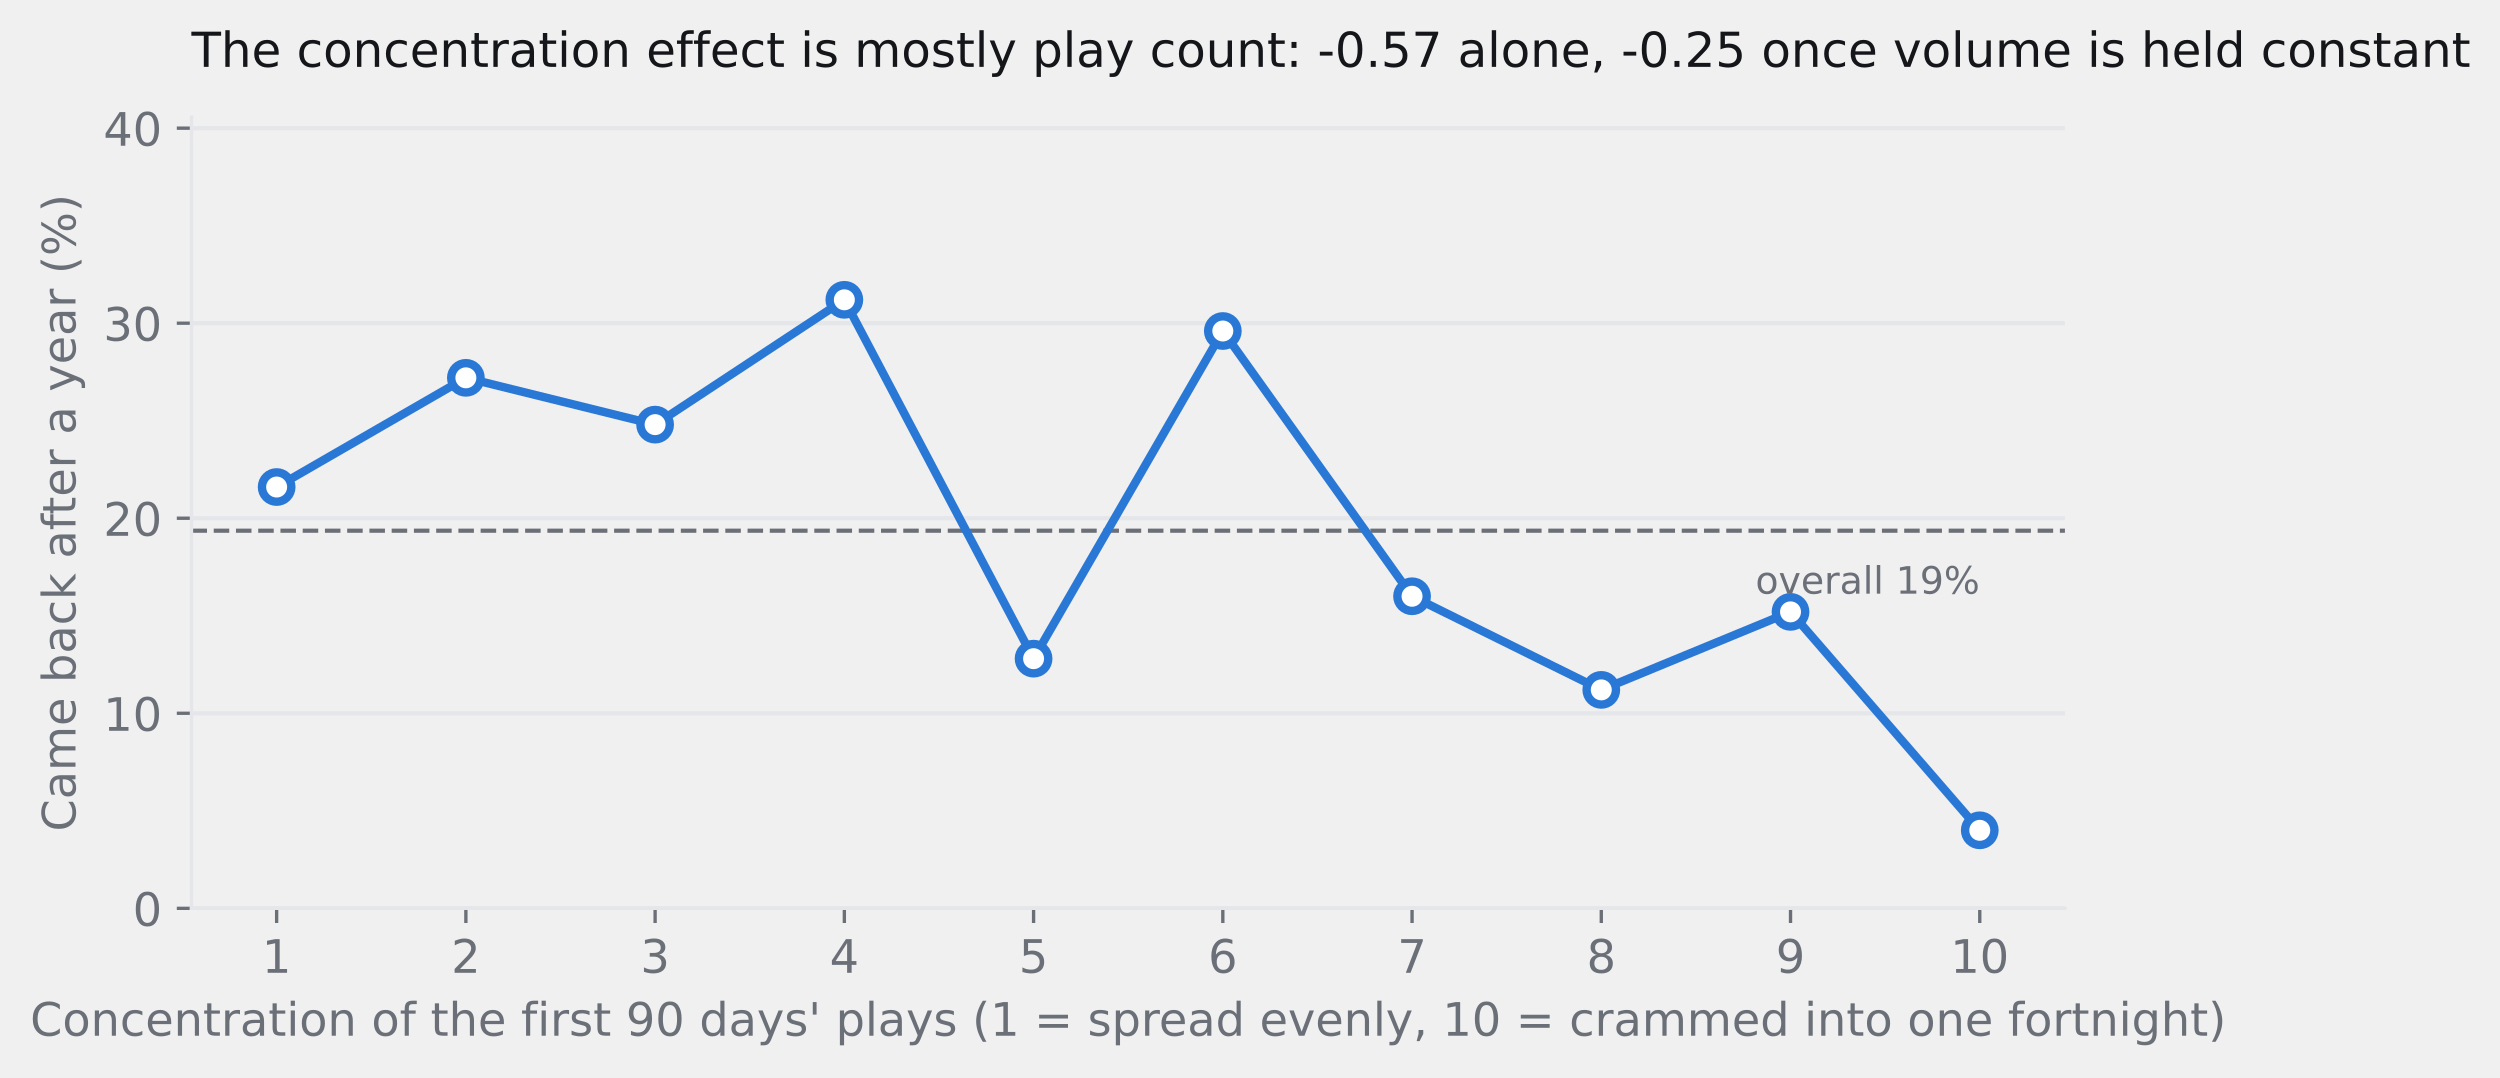
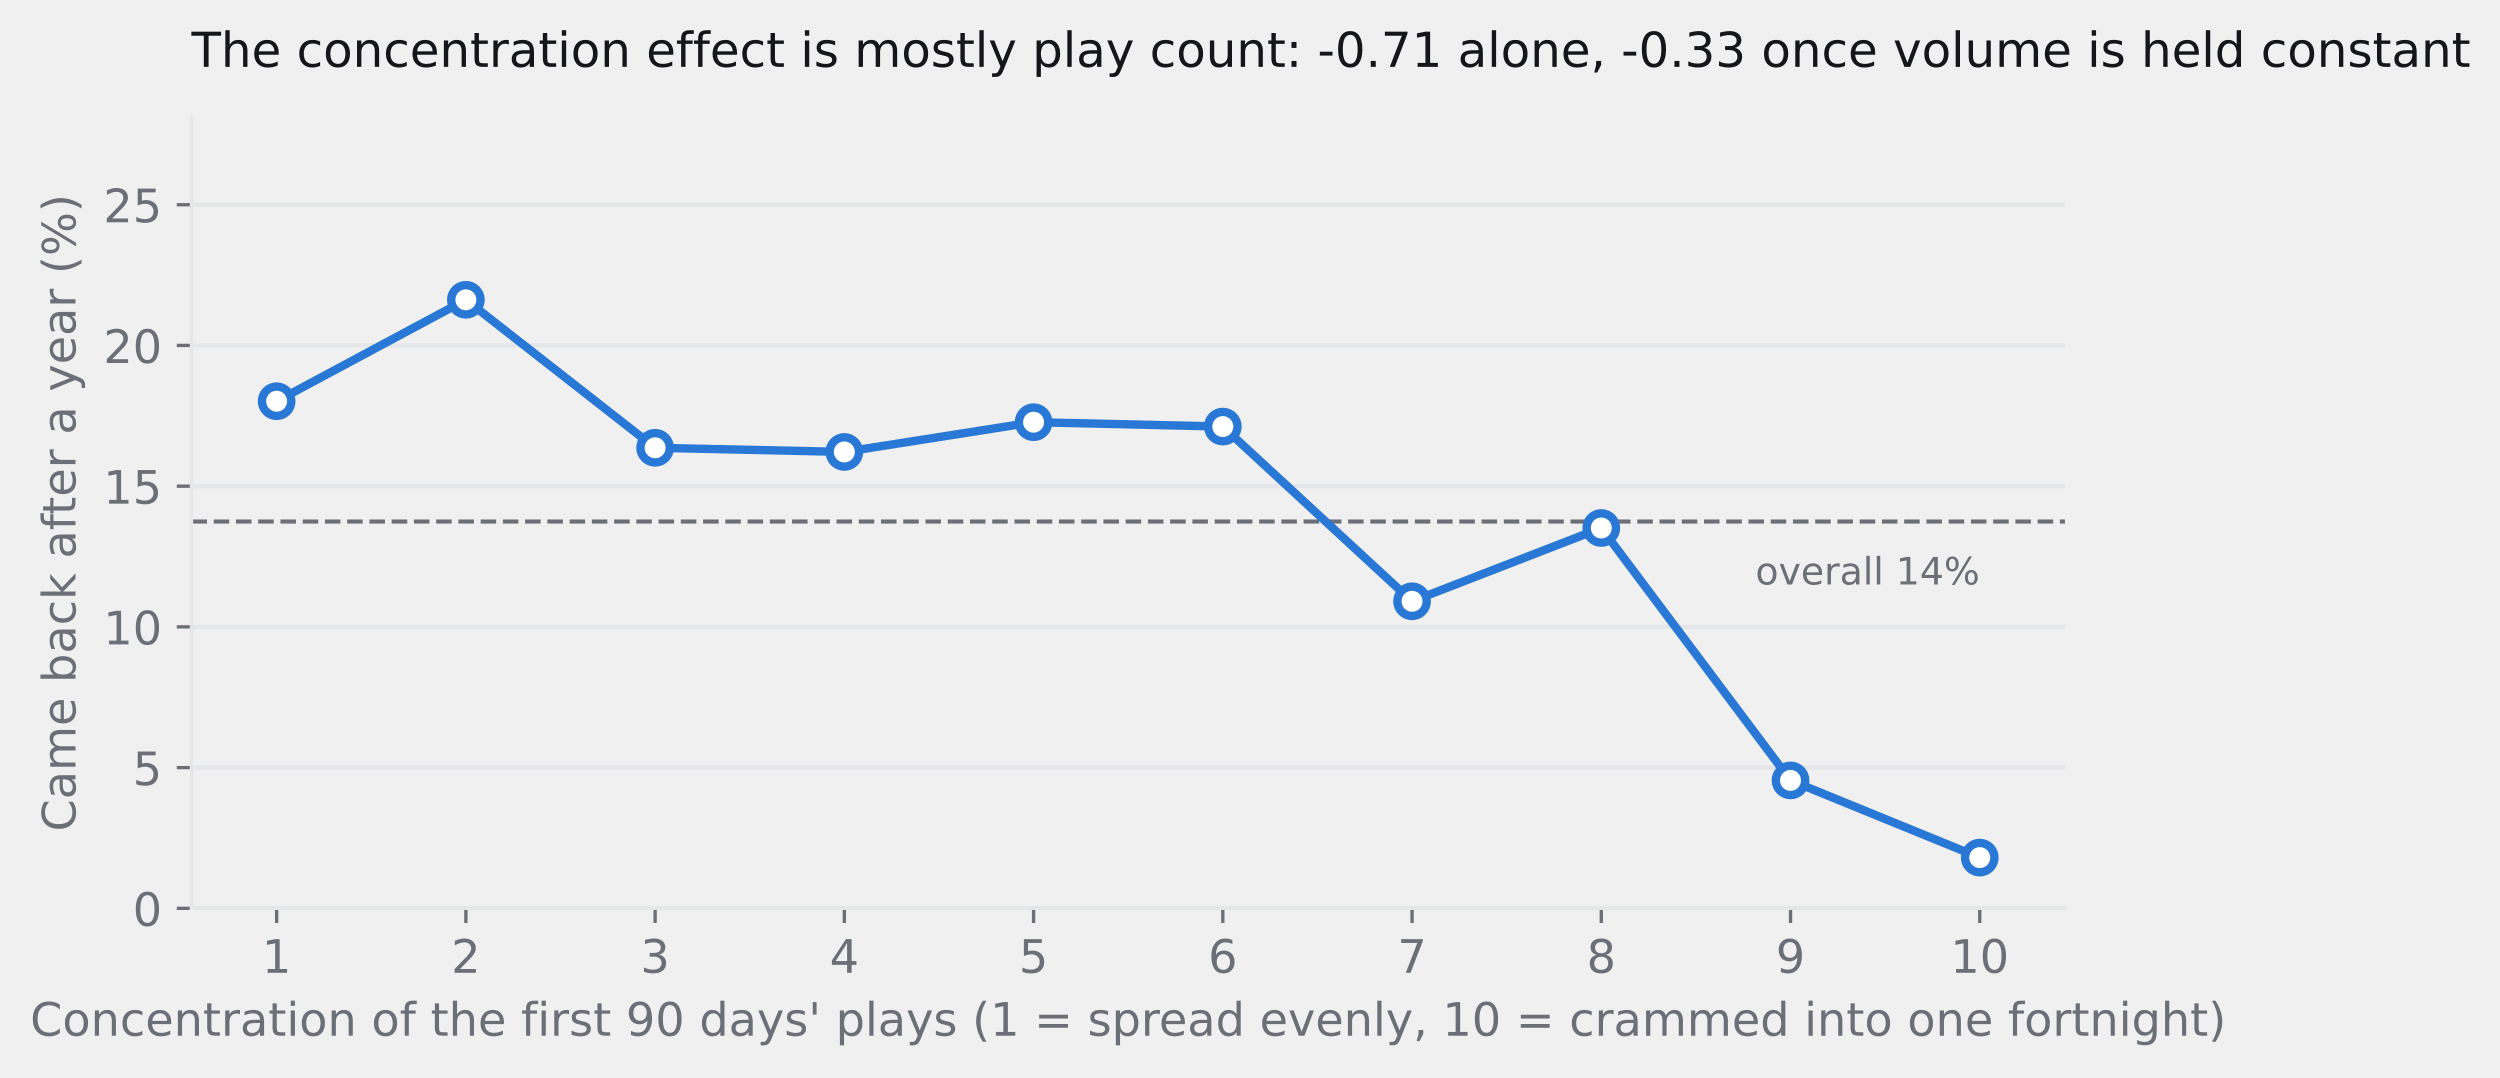
<svg xmlns="http://www.w3.org/2000/svg" xmlns:xlink="http://www.w3.org/1999/xlink" width="595.698pt" height="256.635pt" viewBox="0 0 595.698 256.635" version="1.1">
  <defs>
    <style type="text/css">*{stroke-linejoin: round; stroke-linecap: butt}</style>
  </defs>
  <g id="figure_1">
    <g id="patch_1">
      <path d="M 0 256.635  L 595.698 256.635  L 595.698 -0  L 0 -0  L 0 256.635  z " style="fill: none" />
    </g>
    <g id="axes_1">
      <g id="patch_2">
        <path d="M 45.626 216.434  L 492.026 216.434  L 492.026 27.938  L 45.626 27.938  L 45.626 216.434  z " style="fill: none" />
      </g>
      <g id="matplotlib.axis_1">
        <g id="xtick_1">
          <g id="line2d_1">
            <defs>
              <path id="m1d3ef57451" d="M 0 0  L 0 3.5  " style="stroke: #6b7078; stroke-width: 0.8" />
            </defs>
            <g>
              <use xlink:href="#m1d3ef57451" x="65.917" y="216.434" style="fill: #6b7078; stroke: #6b7078; stroke-width: 0.8" />
            </g>
          </g>
          <g id="text_1">
            <text style="font-size: 11px; font-family: 'DejaVu Sans'; text-anchor: middle; fill: #6b7078" x="65.917" y="231.792" transform="rotate(-0 65.91732 231.7916)">1</text>
          </g>
        </g>
        <g id="xtick_2">
          <g id="line2d_2">
            <g>
              <use xlink:href="#m1d3ef57451" x="111.008" y="216.434" style="fill: #6b7078; stroke: #6b7078; stroke-width: 0.8" />
            </g>
          </g>
          <g id="text_2">
            <text style="font-size: 11px; font-family: 'DejaVu Sans'; text-anchor: middle; fill: #6b7078" x="111.008" y="231.792" transform="rotate(-0 111.0082 231.7916)">2</text>
          </g>
        </g>
        <g id="xtick_3">
          <g id="line2d_3">
            <g>
              <use xlink:href="#m1d3ef57451" x="156.099" y="216.434" style="fill: #6b7078; stroke: #6b7078; stroke-width: 0.8" />
            </g>
          </g>
          <g id="text_3">
            <text style="font-size: 11px; font-family: 'DejaVu Sans'; text-anchor: middle; fill: #6b7078" x="156.099" y="231.792" transform="rotate(-0 156.0991 231.7916)">3</text>
          </g>
        </g>
        <g id="xtick_4">
          <g id="line2d_4">
            <g>
              <use xlink:href="#m1d3ef57451" x="201.19" y="216.434" style="fill: #6b7078; stroke: #6b7078; stroke-width: 0.8" />
            </g>
          </g>
          <g id="text_4">
            <text style="font-size: 11px; font-family: 'DejaVu Sans'; text-anchor: middle; fill: #6b7078" x="201.19" y="231.792" transform="rotate(-0 201.19 231.7916)">4</text>
          </g>
        </g>
        <g id="xtick_5">
          <g id="line2d_5">
            <g>
              <use xlink:href="#m1d3ef57451" x="246.281" y="216.434" style="fill: #6b7078; stroke: #6b7078; stroke-width: 0.8" />
            </g>
          </g>
          <g id="text_5">
            <text style="font-size: 11px; font-family: 'DejaVu Sans'; text-anchor: middle; fill: #6b7078" x="246.281" y="231.792" transform="rotate(-0 246.281 231.7916)">5</text>
          </g>
        </g>
        <g id="xtick_6">
          <g id="line2d_6">
            <g>
              <use xlink:href="#m1d3ef57451" x="291.372" y="216.434" style="fill: #6b7078; stroke: #6b7078; stroke-width: 0.8" />
            </g>
          </g>
          <g id="text_6">
            <text style="font-size: 11px; font-family: 'DejaVu Sans'; text-anchor: middle; fill: #6b7078" x="291.372" y="231.792" transform="rotate(-0 291.3719 231.7916)">6</text>
          </g>
        </g>
        <g id="xtick_7">
          <g id="line2d_7">
            <g>
              <use xlink:href="#m1d3ef57451" x="336.463" y="216.434" style="fill: #6b7078; stroke: #6b7078; stroke-width: 0.8" />
            </g>
          </g>
          <g id="text_7">
            <text style="font-size: 11px; font-family: 'DejaVu Sans'; text-anchor: middle; fill: #6b7078" x="336.463" y="231.792" transform="rotate(-0 336.4628 231.7916)">7</text>
          </g>
        </g>
        <g id="xtick_8">
          <g id="line2d_8">
            <g>
              <use xlink:href="#m1d3ef57451" x="381.554" y="216.434" style="fill: #6b7078; stroke: #6b7078; stroke-width: 0.8" />
            </g>
          </g>
          <g id="text_8">
            <text style="font-size: 11px; font-family: 'DejaVu Sans'; text-anchor: middle; fill: #6b7078" x="381.554" y="231.792" transform="rotate(-0 381.5537 231.7916)">8</text>
          </g>
        </g>
        <g id="xtick_9">
          <g id="line2d_9">
            <g>
              <use xlink:href="#m1d3ef57451" x="426.645" y="216.434" style="fill: #6b7078; stroke: #6b7078; stroke-width: 0.8" />
            </g>
          </g>
          <g id="text_9">
            <text style="font-size: 11px; font-family: 'DejaVu Sans'; text-anchor: middle; fill: #6b7078" x="426.645" y="231.792" transform="rotate(-0 426.6446 231.7916)">9</text>
          </g>
        </g>
        <g id="xtick_10">
          <g id="line2d_10">
            <g>
              <use xlink:href="#m1d3ef57451" x="471.735" y="216.434" style="fill: #6b7078; stroke: #6b7078; stroke-width: 0.8" />
            </g>
          </g>
          <g id="text_10">
            <text style="font-size: 11px; font-family: 'DejaVu Sans'; text-anchor: middle; fill: #6b7078" x="471.735" y="231.792" transform="rotate(-0 471.7355 231.7916)">10</text>
          </g>
        </g>
        <g id="text_11">
          <text style="font-size: 11px; font-family: 'DejaVu Sans'; text-anchor: middle; fill: #6b7078" x="268.826" y="246.792" transform="rotate(-0 268.8264 246.7925)">Concentration of the first 90 days' plays (1 = spread evenly, 10 = crammed into one fortnight)</text>
        </g>
      </g>
      <g id="matplotlib.axis_2">
        <g id="ytick_1">
          <g id="line2d_11">
            <path d="M 45.626 216.434  L 492.026 216.434  " clip-path="url(#pb9da5d80ed)" style="fill: none; stroke: #e4e6ea; stroke-linecap: square" />
          </g>
          <g id="line2d_12">
            <defs>
              <path id="md67586d767" d="M 0 0  L -3.5 0  " style="stroke: #6b7078; stroke-width: 0.8" />
            </defs>
            <g>
              <use xlink:href="#md67586d767" x="45.626" y="216.434" style="fill: #6b7078; stroke: #6b7078; stroke-width: 0.8" />
            </g>
          </g>
          <g id="text_12">
            <text style="font-size: 11px; font-family: 'DejaVu Sans'; text-anchor: end; fill: #6b7078" x="38.626" y="220.613" transform="rotate(-0 38.62641 220.6129)">0</text>
          </g>
        </g>
        <g id="ytick_2">
          <g id="line2d_13">
-             <path d="M 45.626 169.961  L 492.026 169.961  " clip-path="url(#pb9da5d80ed)" style="fill: none; stroke: #e4e6ea; stroke-linecap: square" />
+             <path d="M 45.626 182.904  L 492.026 182.904  " clip-path="url(#pb9da5d80ed)" style="fill: none; stroke: #e4e6ea; stroke-linecap: square" />
          </g>
          <g id="line2d_14">
            <g>
-               <use xlink:href="#md67586d767" x="45.626" y="169.961" style="fill: #6b7078; stroke: #6b7078; stroke-width: 0.8" />
+               <use xlink:href="#md67586d767" x="45.626" y="182.904" style="fill: #6b7078; stroke: #6b7078; stroke-width: 0.8" />
            </g>
          </g>
          <g id="text_13">
-             <text style="font-size: 11px; font-family: 'DejaVu Sans'; text-anchor: end; fill: #6b7078" x="38.626" y="174.14" transform="rotate(-0 38.62641 174.1395)">10</text>
+             <text style="font-size: 11px; font-family: 'DejaVu Sans'; text-anchor: end; fill: #6b7078" x="38.626" y="187.082" transform="rotate(-0 38.62641 187.0824)">5</text>
          </g>
        </g>
        <g id="ytick_3">
          <g id="line2d_15">
-             <path d="M 45.626 123.487  L 492.026 123.487  " clip-path="url(#pb9da5d80ed)" style="fill: none; stroke: #e4e6ea; stroke-linecap: square" />
+             <path d="M 45.626 149.373  L 492.026 149.373  " clip-path="url(#pb9da5d80ed)" style="fill: none; stroke: #e4e6ea; stroke-linecap: square" />
          </g>
          <g id="line2d_16">
            <g>
-               <use xlink:href="#md67586d767" x="45.626" y="123.487" style="fill: #6b7078; stroke: #6b7078; stroke-width: 0.8" />
+               <use xlink:href="#md67586d767" x="45.626" y="149.373" style="fill: #6b7078; stroke: #6b7078; stroke-width: 0.8" />
            </g>
          </g>
          <g id="text_14">
-             <text style="font-size: 11px; font-family: 'DejaVu Sans'; text-anchor: end; fill: #6b7078" x="38.626" y="127.666" transform="rotate(-0 38.62641 127.6662)">20</text>
+             <text style="font-size: 11px; font-family: 'DejaVu Sans'; text-anchor: end; fill: #6b7078" x="38.626" y="153.552" transform="rotate(-0 38.62641 153.5518)">10</text>
          </g>
        </g>
        <g id="ytick_4">
          <g id="line2d_17">
-             <path d="M 45.626 77.014  L 492.026 77.014  " clip-path="url(#pb9da5d80ed)" style="fill: none; stroke: #e4e6ea; stroke-linecap: square" />
+             <path d="M 45.626 115.843  L 492.026 115.843  " clip-path="url(#pb9da5d80ed)" style="fill: none; stroke: #e4e6ea; stroke-linecap: square" />
          </g>
          <g id="line2d_18">
            <g>
-               <use xlink:href="#md67586d767" x="45.626" y="77.014" style="fill: #6b7078; stroke: #6b7078; stroke-width: 0.8" />
+               <use xlink:href="#md67586d767" x="45.626" y="115.843" style="fill: #6b7078; stroke: #6b7078; stroke-width: 0.8" />
            </g>
          </g>
          <g id="text_15">
-             <text style="font-size: 11px; font-family: 'DejaVu Sans'; text-anchor: end; fill: #6b7078" x="38.626" y="81.193" transform="rotate(-0 38.62641 81.1928)">30</text>
+             <text style="font-size: 11px; font-family: 'DejaVu Sans'; text-anchor: end; fill: #6b7078" x="38.626" y="120.021" transform="rotate(-0 38.62641 120.0213)">15</text>
          </g>
        </g>
        <g id="ytick_5">
          <g id="line2d_19">
-             <path d="M 45.626 30.541  L 492.026 30.541  " clip-path="url(#pb9da5d80ed)" style="fill: none; stroke: #e4e6ea; stroke-linecap: square" />
+             <path d="M 45.626 82.312  L 492.026 82.312  " clip-path="url(#pb9da5d80ed)" style="fill: none; stroke: #e4e6ea; stroke-linecap: square" />
          </g>
          <g id="line2d_20">
            <g>
-               <use xlink:href="#md67586d767" x="45.626" y="30.541" style="fill: #6b7078; stroke: #6b7078; stroke-width: 0.8" />
+               <use xlink:href="#md67586d767" x="45.626" y="82.312" style="fill: #6b7078; stroke: #6b7078; stroke-width: 0.8" />
            </g>
          </g>
          <g id="text_16">
-             <text style="font-size: 11px; font-family: 'DejaVu Sans'; text-anchor: end; fill: #6b7078" x="38.626" y="34.719" transform="rotate(-0 38.62641 34.71942)">40</text>
-           </g>
-         </g>
-         <g id="text_17">
+             <text style="font-size: 11px; font-family: 'DejaVu Sans'; text-anchor: end; fill: #6b7078" x="38.626" y="86.491" transform="rotate(-0 38.62641 86.49076)">20</text>
+           </g>
+         </g>
+         <g id="ytick_6">
+           <g id="line2d_21">
+             <path d="M 45.626 48.782  L 492.026 48.782  " clip-path="url(#pb9da5d80ed)" style="fill: none; stroke: #e4e6ea; stroke-linecap: square" />
+           </g>
+           <g id="line2d_22">
+             <g>
+               <use xlink:href="#md67586d767" x="45.626" y="48.782" style="fill: #6b7078; stroke: #6b7078; stroke-width: 0.8" />
+             </g>
+           </g>
+           <g id="text_17">
+             <text style="font-size: 11px; font-family: 'DejaVu Sans'; text-anchor: end; fill: #6b7078" x="38.626" y="52.96" transform="rotate(-0 38.62641 52.96022)">25</text>
+           </g>
+         </g>
+         <g id="text_18">
          <text style="font-size: 11px; font-family: 'DejaVu Sans'; text-anchor: middle; fill: #6b7078" x="17.986" y="122.186" transform="rotate(-90 17.98633 122.1862)">Came back after a year (%)</text>
        </g>
      </g>
-       <g id="line2d_21">
-         <path d="M 45.626 126.462  L 492.026 126.462  " clip-path="url(#pb9da5d80ed)" style="fill: none; stroke-dasharray: 3.7,1.6; stroke-dashoffset: 0; stroke: #6b7078" />
+       <g id="line2d_23">
+         <path d="M 45.626 124.271  L 492.026 124.271  " clip-path="url(#pb9da5d80ed)" style="fill: none; stroke-dasharray: 3.7,1.6; stroke-dashoffset: 0; stroke: #6b7078" />
      </g>
      <g id="patch_3">
        <path d="M 45.626 216.434  L 45.626 27.938  " style="fill: none; stroke: #e4e6ea; stroke-width: 0.8; stroke-linejoin: miter; stroke-linecap: square" />
      </g>
      <g id="patch_4">
        <path d="M 45.626 216.434  L 492.026 216.434  " style="fill: none; stroke: #e4e6ea; stroke-width: 0.8; stroke-linejoin: miter; stroke-linecap: square" />
      </g>
-       <g id="line2d_22">
-         <path d="M 65.917 116.052  L 111.008 90.027  L 156.099 101.18  L 201.19 71.437  L 246.281 156.948  L 291.372 78.873  L 336.463 142.077  L 381.554 164.384  L 426.645 145.795  L 471.735 197.845  " clip-path="url(#pb9da5d80ed)" style="fill: none; stroke: #2a78d6; stroke-width: 2; stroke-linecap: square" />
+       <g id="line2d_24">
+         <path d="M 65.917 95.603  L 111.008 71.437  L 156.099 106.698  L 201.19 107.687  L 246.281 100.601  L 291.372 101.645  L 336.463 143.277  L 381.554 125.811  L 426.645 185.952  L 471.735 204.351  " clip-path="url(#pb9da5d80ed)" style="fill: none; stroke: #2a78d6; stroke-width: 2; stroke-linecap: square" />
        <defs>
          <path id="m69a78d22c8" d="M 0 3.5  C 0.928 3.5 1.819 3.131 2.475 2.475  C 3.131 1.819 3.5 0.928 3.5 0  C 3.5 -0.928 3.131 -1.819 2.475 -2.475  C 1.819 -3.131 0.928 -3.5 0 -3.5  C -0.928 -3.5 -1.819 -3.131 -2.475 -2.475  C -3.131 -1.819 -3.5 -0.928 -3.5 0  C -3.5 0.928 -3.131 1.819 -2.475 2.475  C -1.819 3.131 -0.928 3.5 0 3.5  z " style="stroke: #2a78d6; stroke-width: 2" />
        </defs>
        <g clip-path="url(#pb9da5d80ed)">
-           <use xlink:href="#m69a78d22c8" x="65.917" y="116.052" style="fill: #ffffff; stroke: #2a78d6; stroke-width: 2" />
-           <use xlink:href="#m69a78d22c8" x="111.008" y="90.027" style="fill: #ffffff; stroke: #2a78d6; stroke-width: 2" />
-           <use xlink:href="#m69a78d22c8" x="156.099" y="101.18" style="fill: #ffffff; stroke: #2a78d6; stroke-width: 2" />
-           <use xlink:href="#m69a78d22c8" x="201.19" y="71.437" style="fill: #ffffff; stroke: #2a78d6; stroke-width: 2" />
-           <use xlink:href="#m69a78d22c8" x="246.281" y="156.948" style="fill: #ffffff; stroke: #2a78d6; stroke-width: 2" />
-           <use xlink:href="#m69a78d22c8" x="291.372" y="78.873" style="fill: #ffffff; stroke: #2a78d6; stroke-width: 2" />
-           <use xlink:href="#m69a78d22c8" x="336.463" y="142.077" style="fill: #ffffff; stroke: #2a78d6; stroke-width: 2" />
-           <use xlink:href="#m69a78d22c8" x="381.554" y="164.384" style="fill: #ffffff; stroke: #2a78d6; stroke-width: 2" />
-           <use xlink:href="#m69a78d22c8" x="426.645" y="145.795" style="fill: #ffffff; stroke: #2a78d6; stroke-width: 2" />
-           <use xlink:href="#m69a78d22c8" x="471.735" y="197.845" style="fill: #ffffff; stroke: #2a78d6; stroke-width: 2" />
-         </g>
-       </g>
-       <g id="text_18">
-         <text style="font-size: 9px; font-family: 'DejaVu Sans'; text-anchor: end; fill: #6b7078" x="471.735" y="141.462" transform="rotate(-0 471.7355 141.4618)">overall 19%</text>
+           <use xlink:href="#m69a78d22c8" x="65.917" y="95.603" style="fill: #ffffff; stroke: #2a78d6; stroke-width: 2" />
+           <use xlink:href="#m69a78d22c8" x="111.008" y="71.437" style="fill: #ffffff; stroke: #2a78d6; stroke-width: 2" />
+           <use xlink:href="#m69a78d22c8" x="156.099" y="106.698" style="fill: #ffffff; stroke: #2a78d6; stroke-width: 2" />
+           <use xlink:href="#m69a78d22c8" x="201.19" y="107.687" style="fill: #ffffff; stroke: #2a78d6; stroke-width: 2" />
+           <use xlink:href="#m69a78d22c8" x="246.281" y="100.601" style="fill: #ffffff; stroke: #2a78d6; stroke-width: 2" />
+           <use xlink:href="#m69a78d22c8" x="291.372" y="101.645" style="fill: #ffffff; stroke: #2a78d6; stroke-width: 2" />
+           <use xlink:href="#m69a78d22c8" x="336.463" y="143.277" style="fill: #ffffff; stroke: #2a78d6; stroke-width: 2" />
+           <use xlink:href="#m69a78d22c8" x="381.554" y="125.811" style="fill: #ffffff; stroke: #2a78d6; stroke-width: 2" />
+           <use xlink:href="#m69a78d22c8" x="426.645" y="185.952" style="fill: #ffffff; stroke: #2a78d6; stroke-width: 2" />
+           <use xlink:href="#m69a78d22c8" x="471.735" y="204.351" style="fill: #ffffff; stroke: #2a78d6; stroke-width: 2" />
+         </g>
      </g>
      <g id="text_19">
-         <text style="font-size: 11.5px; font-family: 'DejaVu Sans'; text-anchor: start; fill: #14161a" x="45.626" y="15.938" transform="rotate(-0 45.62641 15.9382)">The concentration effect is mostly play count: -0.57 alone, -0.25 once volume is held constant</text>
+         <text style="font-size: 9px; font-family: 'DejaVu Sans'; text-anchor: end; fill: #6b7078" x="471.735" y="139.271" transform="rotate(-0 471.7355 139.2707)">overall 14%</text>
+       </g>
+       <g id="text_20">
+         <text style="font-size: 11.5px; font-family: 'DejaVu Sans'; text-anchor: start; fill: #14161a" x="45.626" y="15.938" transform="rotate(-0 45.62641 15.9382)">The concentration effect is mostly play count: -0.71 alone, -0.33 once volume is held constant</text>
      </g>
    </g>
  </g>
  <defs>
    <clipPath id="pb9da5d80ed">
      <rect x="45.626" y="27.938" width="446.4" height="188.496" />
    </clipPath>
  </defs>
</svg>
